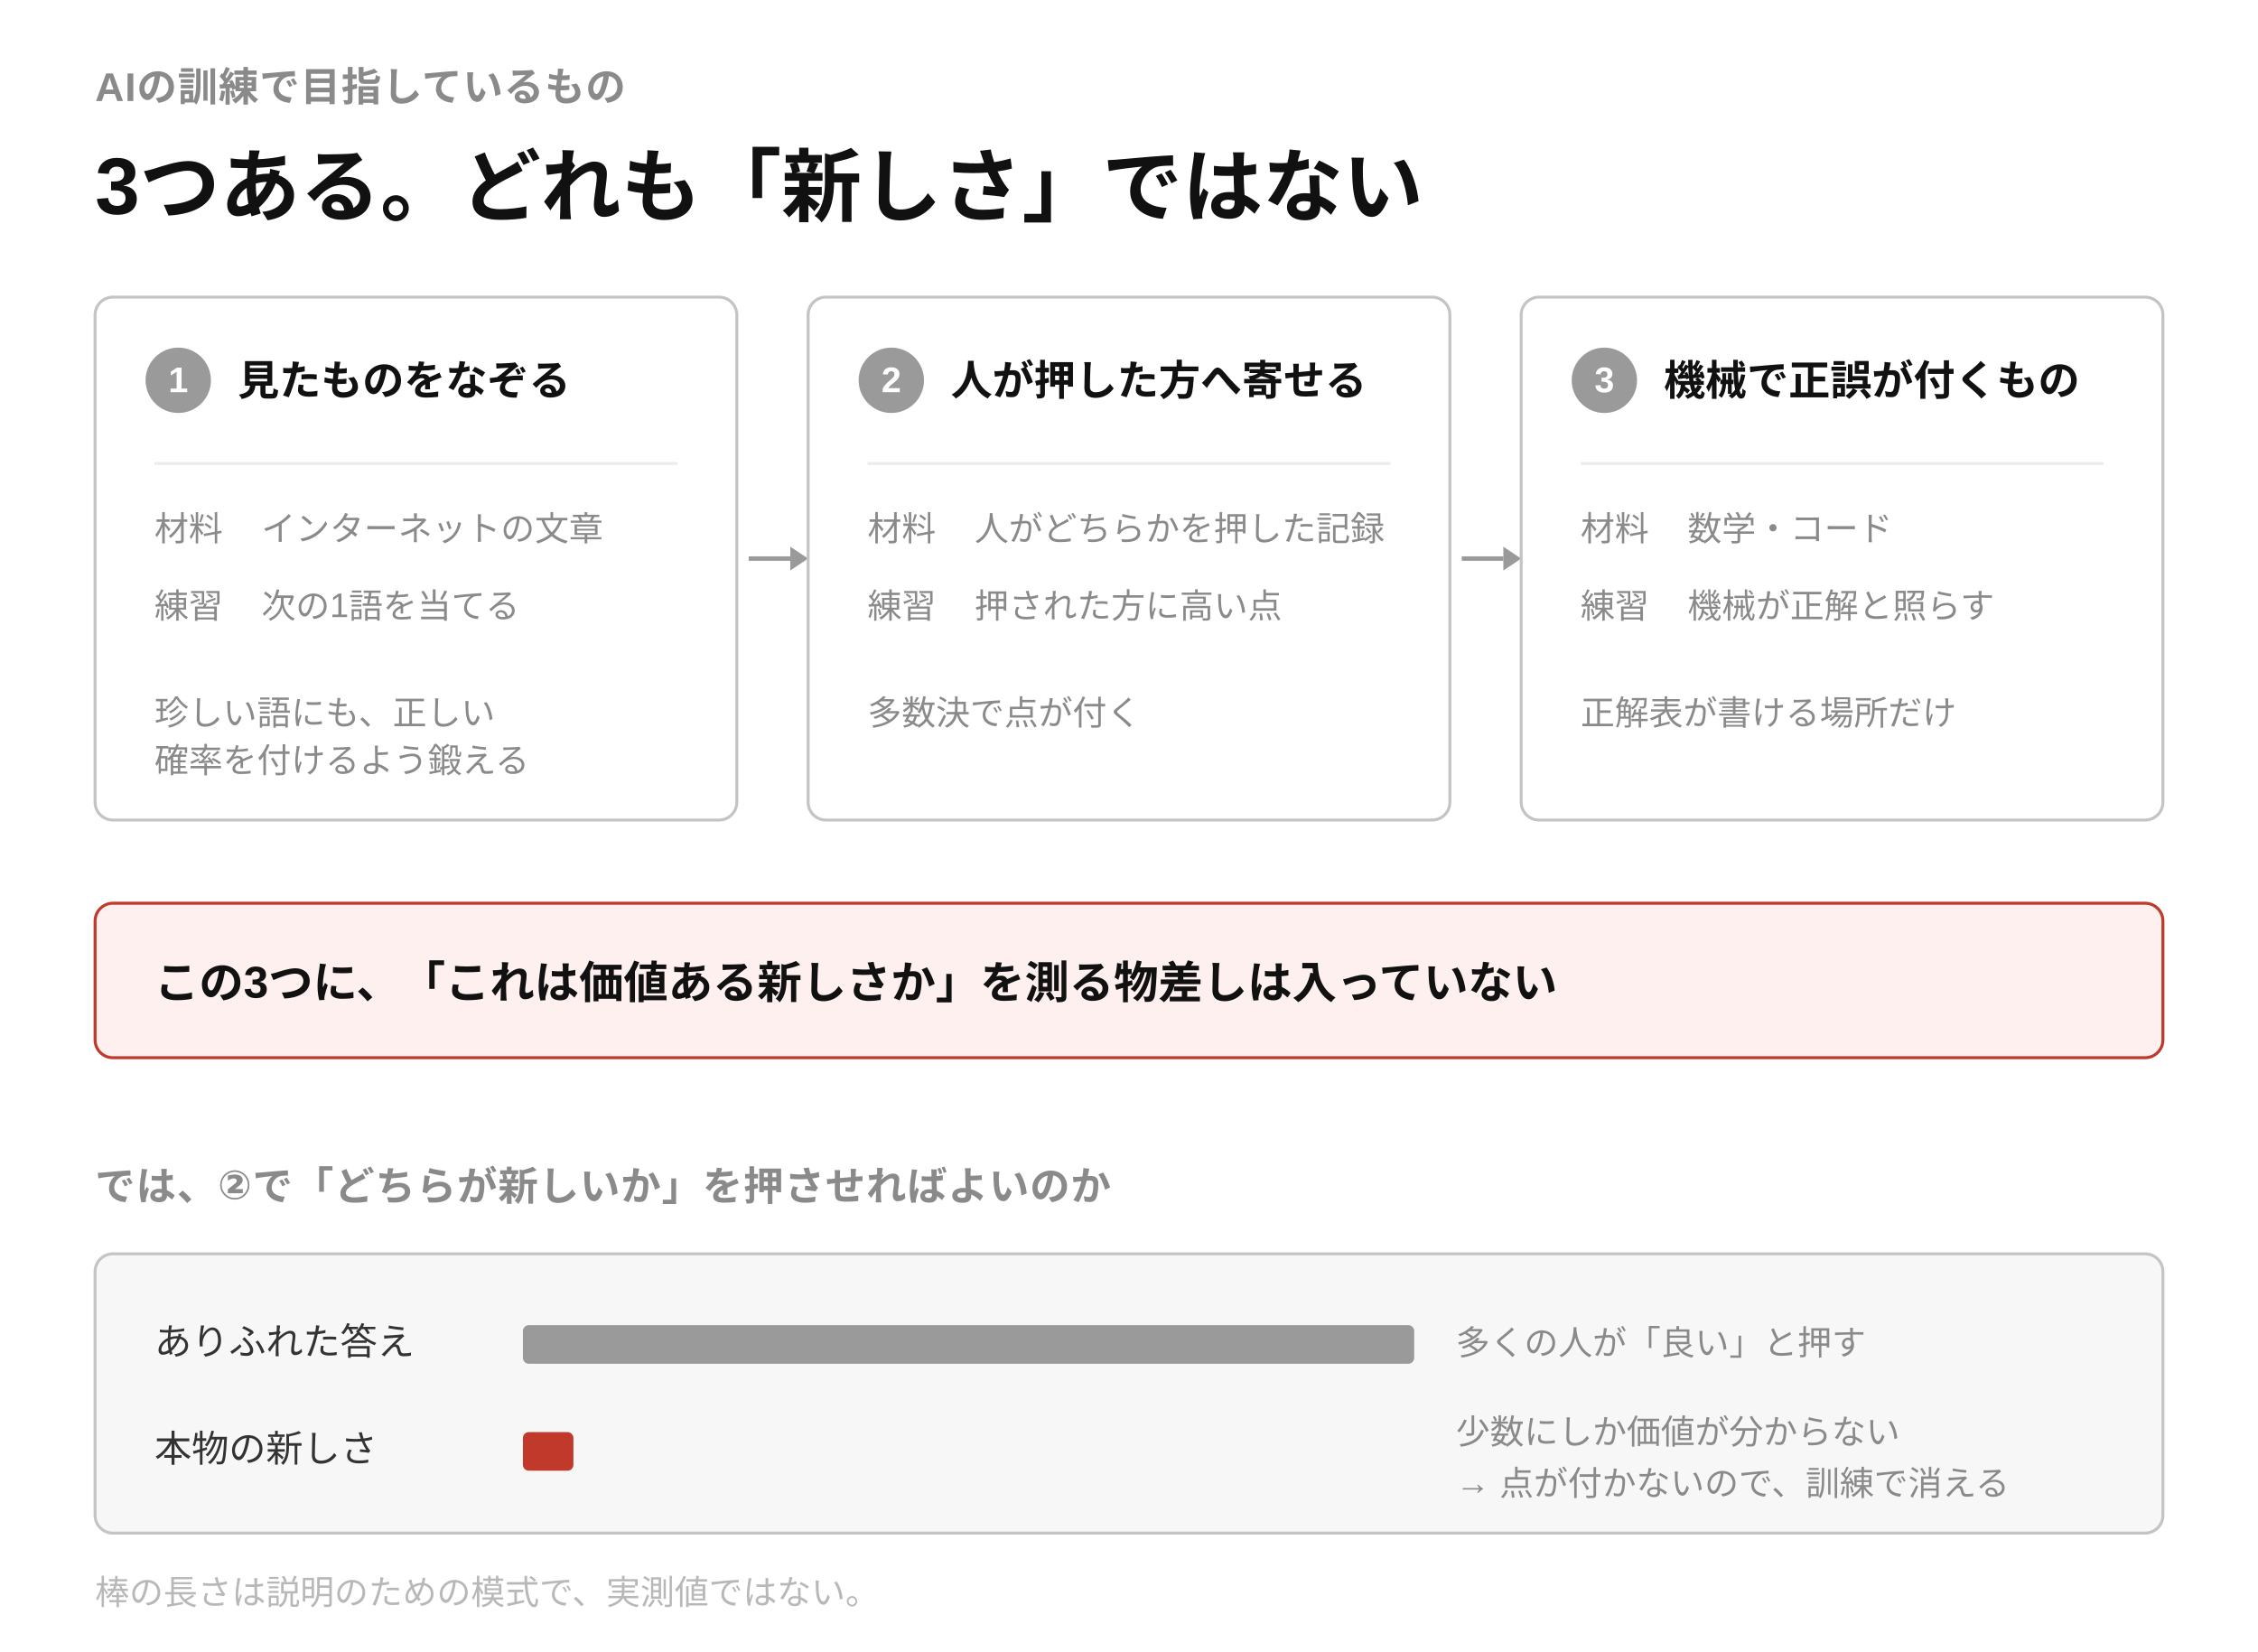
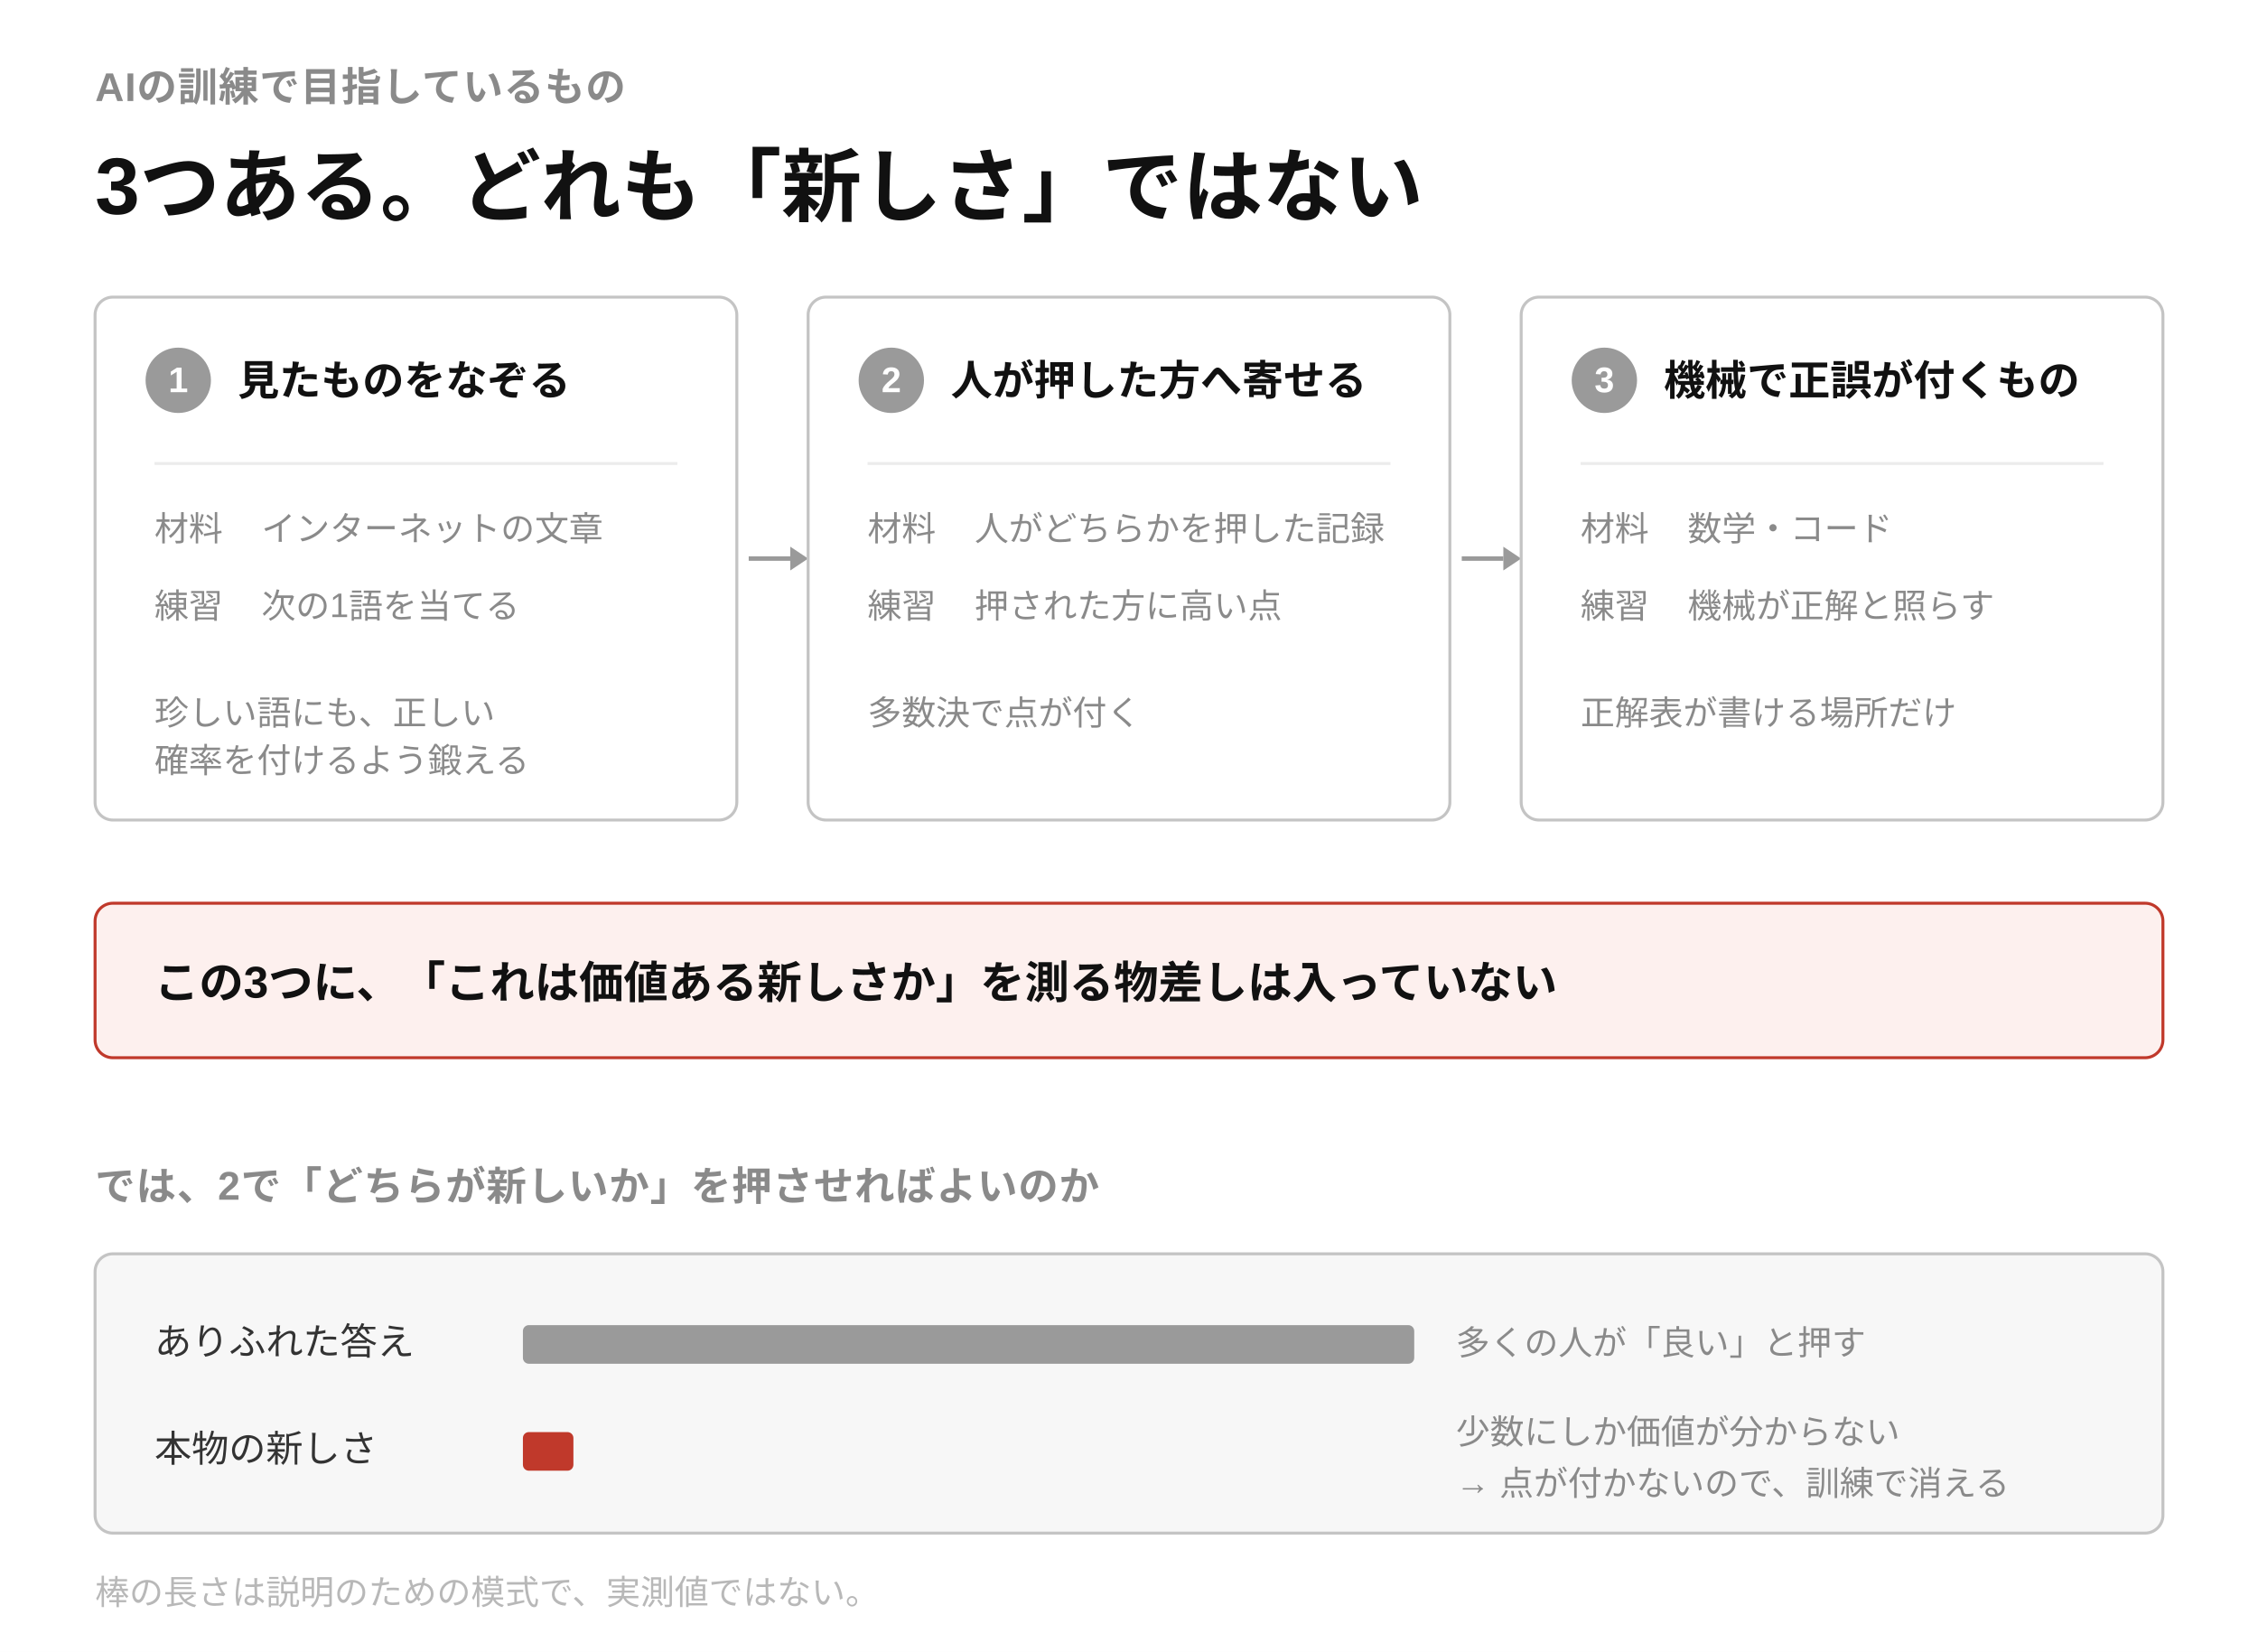
<svg xmlns="http://www.w3.org/2000/svg" viewBox="0 0 760 556" role="img" aria-label="AIの訓練で目指しているもの3つ。1、見たものをなぞる。材料はインターネットの文章、練習は次の1語を当てること。2、人が押した方へ寄せる。材料は人がどちらかを押した記録、練習は押された方に高い点が付くようにすること。3、機械で正誤が付くもの。材料は数学とコード、練習は機械が正解と照らすこと。この3つに、これは価値ある新しさかを測る物差しはない。2で新しさを押させればいいとはならない。ありふれた答えには多くの人が良いと押すが、本物の新しさは少数にしか価値が分からないので、点が付かず訓練で消える。棒の長さは説明のための模式。">
  <style>
text{
  font-family:'Hiragino Kaku Gothic ProN','Hiragino Sans','Yu Gothic','Meiryo','Helvetica Neue',Arial,sans-serif;
  font-weight:400; fill:#333;
}
.eyebrow{font-size:13.5px;font-weight:600;fill:#8a8a8a;letter-spacing:.02em}
.deck{font-size:27px;font-weight:600;fill:#111}
.no{font-size:12px;font-weight:600;fill:#fff}
.label{font-size:14px;font-weight:600;fill:#111}
.sub{font-size:11.5px;fill:#8a8a8a}
.mid{font-size:15px;font-weight:600;fill:#111}
.bar{font-size:12.5px;fill:#333}
.note{font-size:11.5px;fill:#b8b8b8}
</style>
  <rect width="760" height="556" fill="#fff" />
  <text class="eyebrow" x="32" y="34">AIの訓練で目指しているもの</text>
  <text class="deck" x="32" y="72">3つある。どれも「新しさ」ではない</text>
  <g>
    <rect x="32" y="100" width="216" height="176" rx="6" fill="#fff" stroke="#c4c4c4" stroke-width="1" />
    <circle cx="60" cy="128" r="11" fill="#9a9a9a" />
    <text class="no" x="60" y="132" text-anchor="middle">1</text>
    <text class="label" x="80" y="133">見たものをなぞる</text>
    <path d="M52 156 L228 156" stroke="#ececec" stroke-width="1" />
    <text class="sub" x="52" y="182">材料</text>
    <text class="sub" x="88" y="182" fill="#333">インターネットの文章</text>
    <text class="sub" x="52" y="208">練習</text>
    <text class="sub" x="88" y="208" fill="#333">次の1語を当てる</text>
    <text class="sub" x="52" y="244">珍しい語にも、正しい</text>
    <text class="sub" x="52" y="260">確率を付けるよう鍛える</text>
  </g>
  <path d="M252 188 L266 188" stroke="#9a9a9a" stroke-width="1.5" fill="none" />
  <path d="M266 184 L272 188 L266 192 Z" fill="#9a9a9a" />
  <g>
    <rect x="272" y="100" width="216" height="176" rx="6" fill="#fff" stroke="#c4c4c4" stroke-width="1" />
    <circle cx="300" cy="128" r="11" fill="#9a9a9a" />
    <text class="no" x="300" y="132" text-anchor="middle">2</text>
    <text class="label" x="320" y="133">人が押した方へ寄せる</text>
    <path d="M292 156 L468 156" stroke="#ececec" stroke-width="1" />
    <text class="sub" x="292" y="182">材料</text>
    <text class="sub" x="328" y="182" fill="#333">人がどちらかを押した記録</text>
    <text class="sub" x="292" y="208">練習</text>
    <text class="sub" x="328" y="208" fill="#333">押された方に高い点</text>
    <text class="sub" x="292" y="244">多数決で点が付く</text>
  </g>
  <path d="M492 188 L506 188" stroke="#9a9a9a" stroke-width="1.5" fill="none" />
  <path d="M506 184 L512 188 L506 192 Z" fill="#9a9a9a" />
  <g>
    <rect x="512" y="100" width="216" height="176" rx="6" fill="#fff" stroke="#c4c4c4" stroke-width="1" />
    <circle cx="540" cy="128" r="11" fill="#9a9a9a" />
    <text class="no" x="540" y="132" text-anchor="middle">3</text>
    <text class="label" x="560" y="133">機械で正誤が付くもの</text>
    <path d="M532 156 L708 156" stroke="#ececec" stroke-width="1" />
    <text class="sub" x="532" y="182">材料</text>
    <text class="sub" x="568" y="182" fill="#333">数学・コード</text>
    <text class="sub" x="532" y="208">練習</text>
    <text class="sub" x="568" y="208" fill="#333">機械が正解と照らす</text>
    <text class="sub" x="532" y="244">正解表が書ける場所だけ</text>
  </g>
  <rect x="32" y="304" width="696" height="52" rx="6" fill="#fdf0ee" stroke="#c0392b" stroke-width="1" />
  <text class="mid" x="52" y="336">この3つに、「これは価値ある新しさか」を測る物差しは入っていない</text>
-   <text class="eyebrow" x="32" y="404">では、②で「どちらが新しいか」を押させればよいのか</text>
+   <text class="eyebrow" x="32" y="404">では、2で「どちらが新しいか」を押させればよいのか</text>
  <rect x="32" y="422" width="696" height="94" rx="6" fill="#f7f7f7" stroke="#c4c4c4" stroke-width="1" />
  <text class="bar" x="52" y="456">ありふれた答え</text>
  <rect x="176" y="446" width="300" height="13" rx="2" fill="#9a9a9a" />
  <text class="sub" x="490" y="456" fill="#333">多くの人が「良い」と押す</text>
  <text class="bar" x="52" y="492">本物の新しさ</text>
  <rect x="176" y="482" width="17" height="13" rx="2" fill="#c0392b" />
  <text class="sub" x="490" y="486" fill="#333">少数にしか価値が分からない</text>
  <text class="sub" x="490" y="503" fill="#c0392b">→ 点が付かないので、訓練で消える</text>
  <text class="note" x="32" y="540">棒の長さは説明のための模式で、実測値ではない。</text>
</svg>
